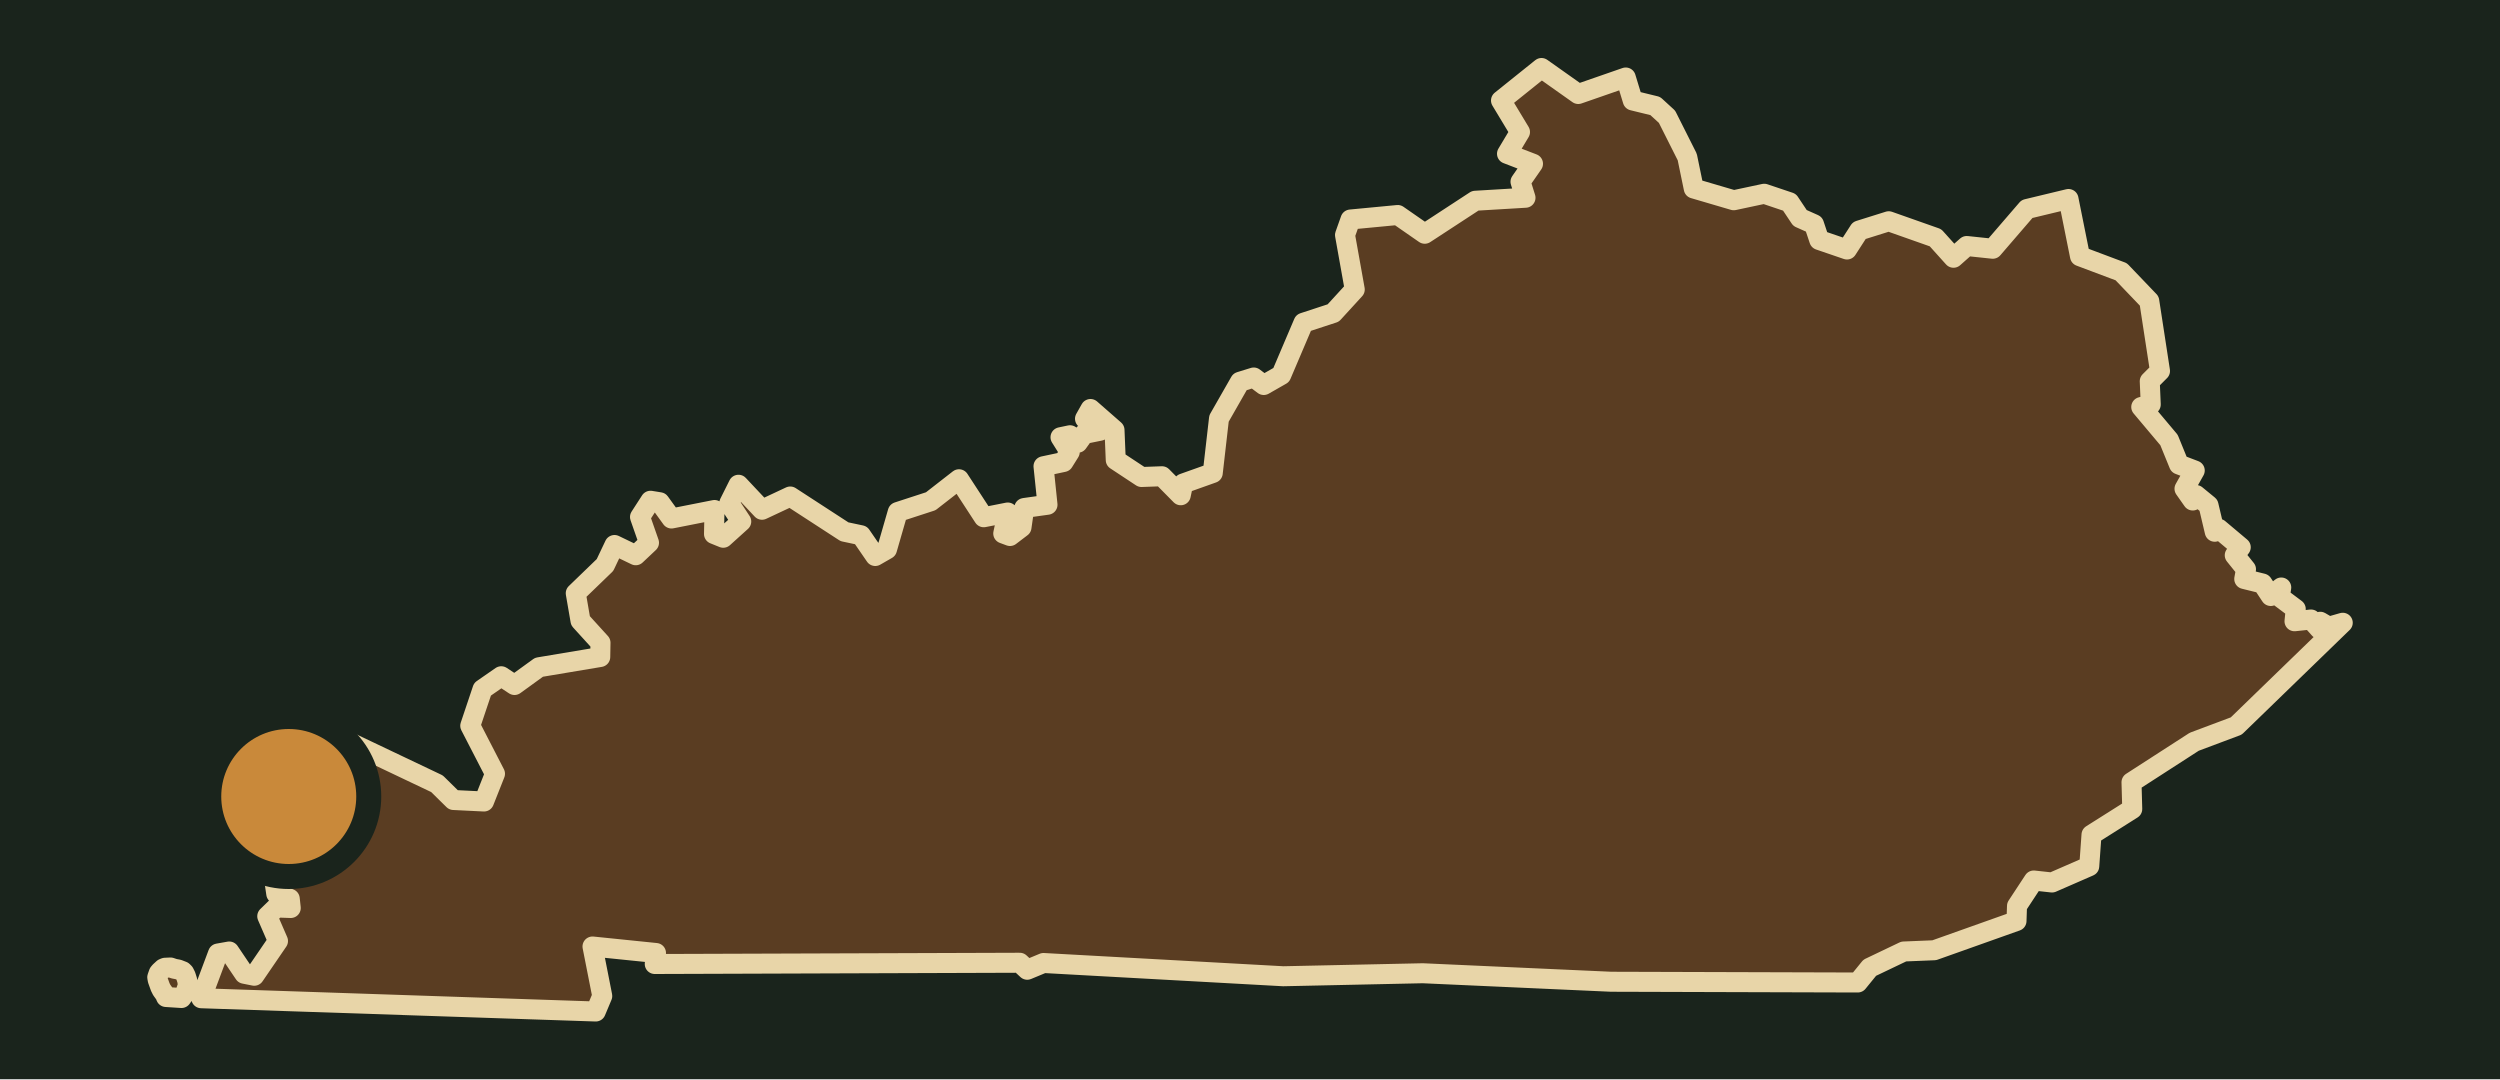
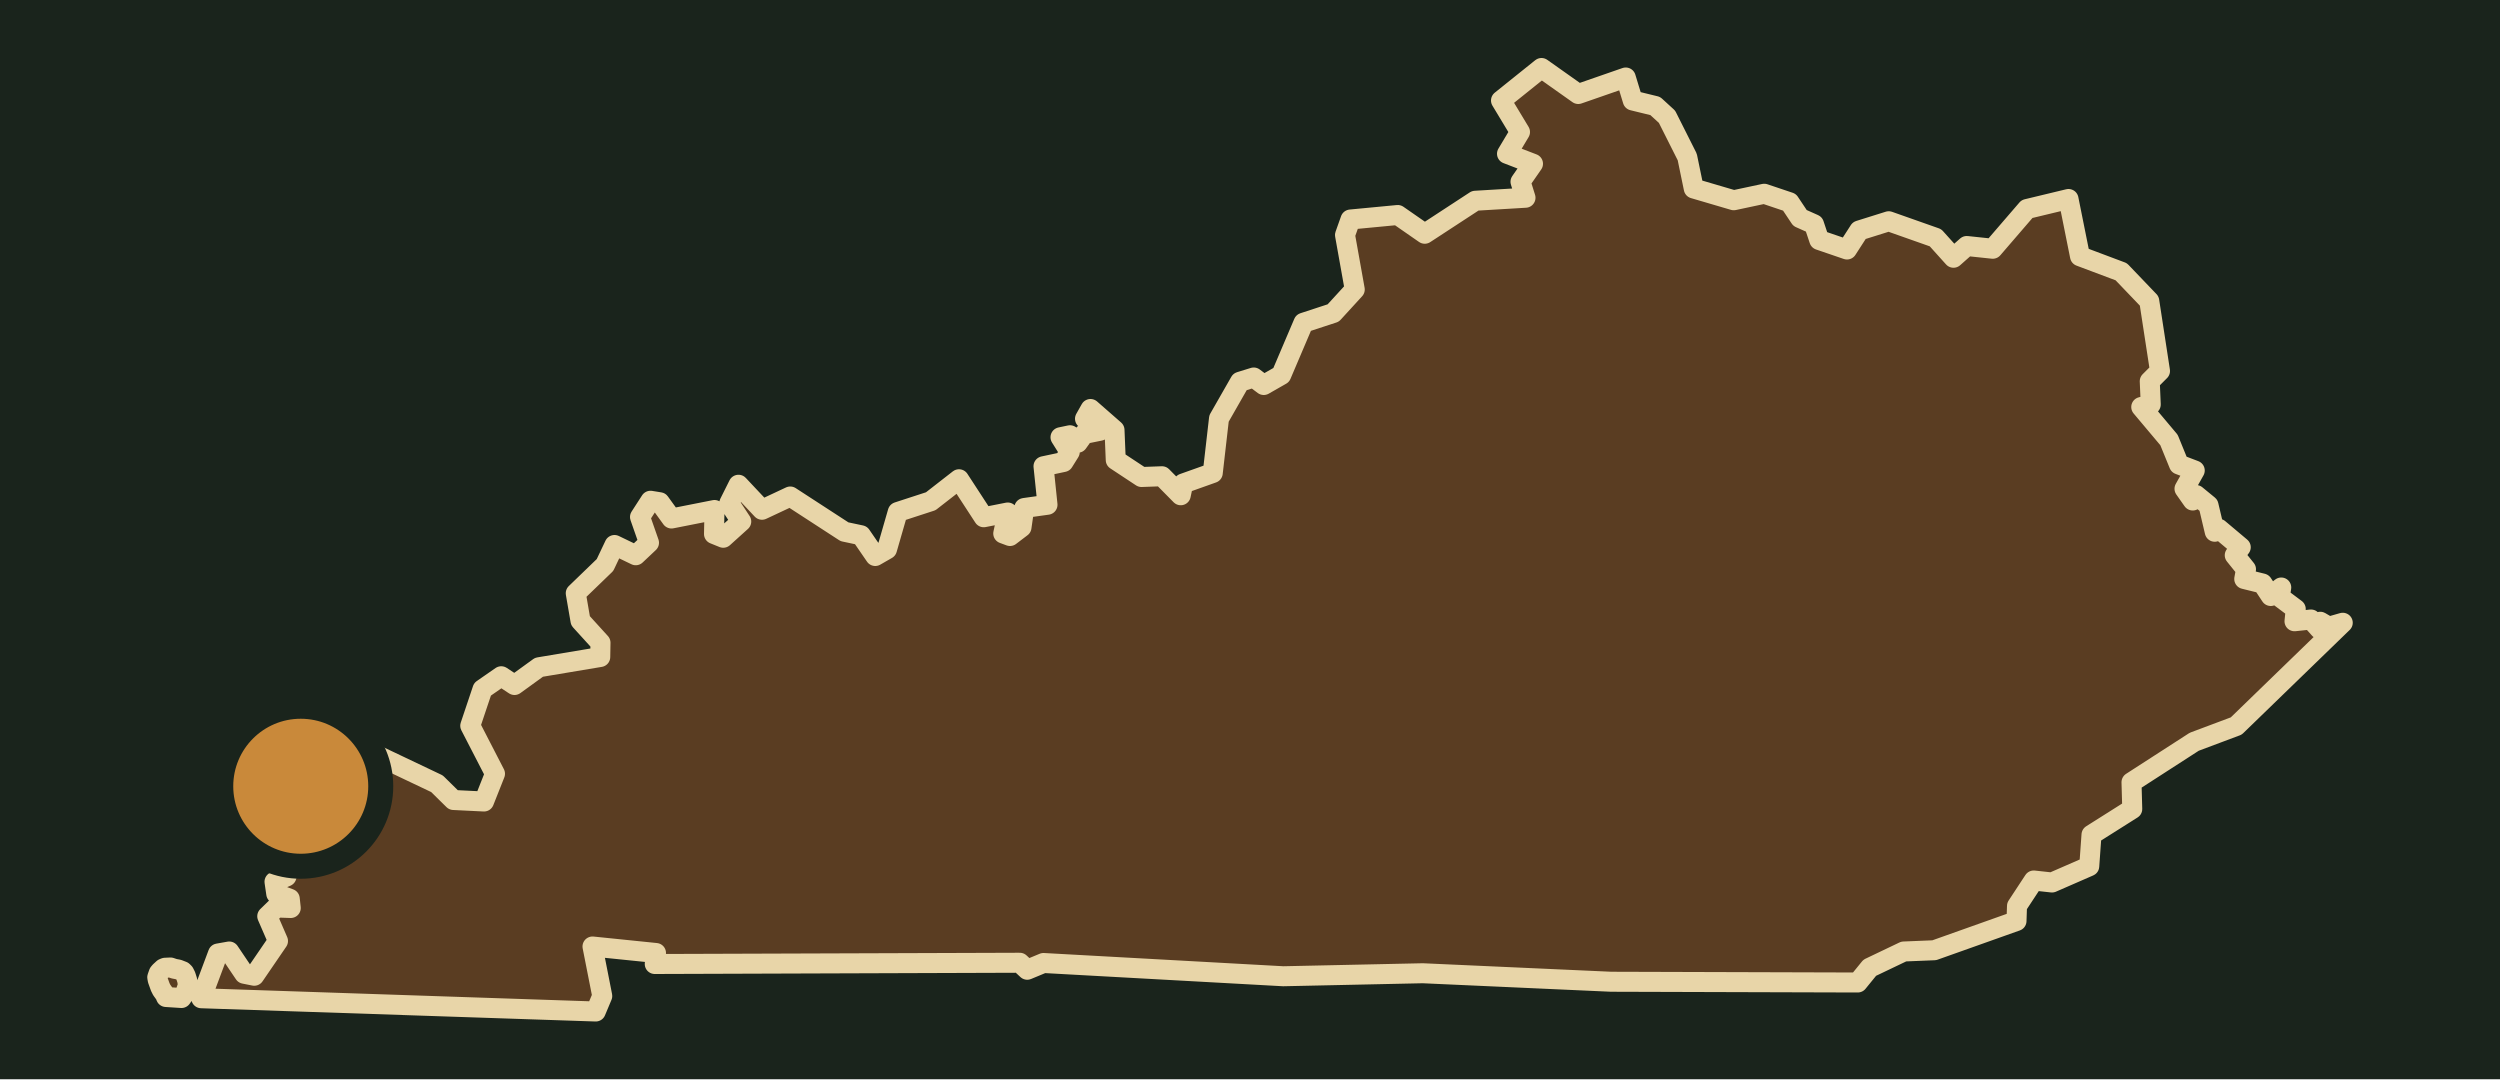
<svg xmlns="http://www.w3.org/2000/svg" viewBox="0 0 1000 431.7">
  <rect width="1000" height="431.7" fill="#1a241c" />
  <path fill="#5a3d22" stroke="#e8d5a8" stroke-width="8" stroke-linejoin="round" fill-rule="evenodd" d="M80.5 399.3L87.2 381.4L91.7 380.6L97.7 389.5L101.7 390.3L111.2 376.4L106.9 366.5L110.5 363.0L116.3 363.2L115.9 359.5L110.5 357.5L109.8 352.7L114.6 350.6L119.7 334.4L111.6 327.4L110.6 321.9L122.2 305.2L132.3 297.1L139.9 296.9L174.8 313.5L181.4 320.0L193.6 320.6L198.0 309.5L188.1 290.3L193.0 275.7L200.5 270.5L205.8 274.0L215.6 266.9L240.1 262.8L240.2 257.1L232.2 248.3L230.3 237.3L242.0 226.0L245.8 218.0L254.3 222.1L259.6 217.1L256.0 206.8L260.2 200.3L263.9 200.9L268.6 207.4L285.8 204.0L285.6 213.6L289.3 215.1L296.5 208.6L291.7 201.3L295.4 193.9L304.8 203.9L316.1 198.6L337.8 212.7L344.4 214.1L350.1 222.4L354.8 219.7L359.1 204.8L372.3 200.5L383.6 191.7L393.5 206.9L403.1 205.0L401.3 213.4L404.0 214.4L408.6 210.9L409.7 203.2L419.0 201.9L417.4 186.5L425.4 184.8L427.9 180.8L424.2 174.9L428.0 174.1L431.1 177.1L433.6 173.6L440.0 172.3L434.0 167.5L436.2 163.6L445.8 172.0L446.3 184.0L456.6 190.8L464.8 190.5L472.3 198.1L473.3 193.4L485.1 189.2L487.6 167.4L496.0 152.7L501.5 151.0L505.5 154.0L512.5 150.0L521.4 129.1L533.3 125.2L541.9 115.8L538.0 94.0L540.2 87.8L559.1 86.0L569.9 93.5L590.1 80.3L610.2 79.1L608.2 72.7L613.2 65.5L602.8 61.5L608.0 52.8L600.4 40.2L616.6 27.2L631.3 37.6L650.3 31.0L653.1 40.2L662.1 42.4L666.8 46.7L674.9 62.8L677.5 75.4L693.5 80.1L705.7 77.5L715.8 80.9L720.0 87.2L725.6 89.7L727.7 96.0L738.8 99.8L743.7 92.2L755.5 88.5L774.2 95.1L781.4 103.1L786.7 98.4L797.1 99.5L810.8 83.6L827.4 79.6L832.0 102.5L848.5 108.7L859.7 120.4L864.0 148.4L859.9 152.5L860.3 161.8L856.5 162.8L867.6 176.0L871.6 185.8L877.9 188.2L873.8 195.5L877.1 200.2L878.4 198.0L883.4 202.1L885.9 212.7L887.5 211.5L896.3 218.9L893.9 222.1L898.4 227.7L897.7 231.6L905.0 233.4L908.3 238.4L912.5 235.0L911.9 238.8L918.3 243.6L917.8 248.5L924.4 247.8L927.8 251.6L928.1 248.7L931.5 250.7L937.1 249.1L894.5 290.4L877.7 296.7L852.6 312.9L852.9 323.6L836.6 333.9L835.7 346.5L820.8 353.0L813.5 352.2L806.8 362.4L806.6 368.4L773.7 380.1L761.5 380.6L747.9 387.1L743.1 393.0L644.5 392.7L569.1 389.3L513.3 390.5L417.4 385.2L410.9 387.9L407.9 385.1L261.9 385.6L262.4 381.2L237.0 378.6L240.9 398.4L238.3 404.6L80.5 399.3ZM62.9 390.9L63.5 389.2L64.0 388.6L65.3 387.4L66.0 387.1L68.2 387.0L69.7 387.5L71.3 387.8L73.1 388.5L73.7 389.1L74.3 390.3L74.9 392.2L75.1 393.7L75.0 394.6L74.2 396.9L72.6 399.2L66.4 398.8L66.0 397.8L64.7 396.0L64.1 394.8L63.1 392.0L62.9 390.9Z" />
-   <circle cx="115.5" cy="318.6" r="32" fill="#c9893a" stroke="#1a241c" stroke-width="10" />
+   <circle cx="120.3" cy="314.5" r="32" fill="#c9893a" stroke="#1a241c" stroke-width="10" />
</svg>
